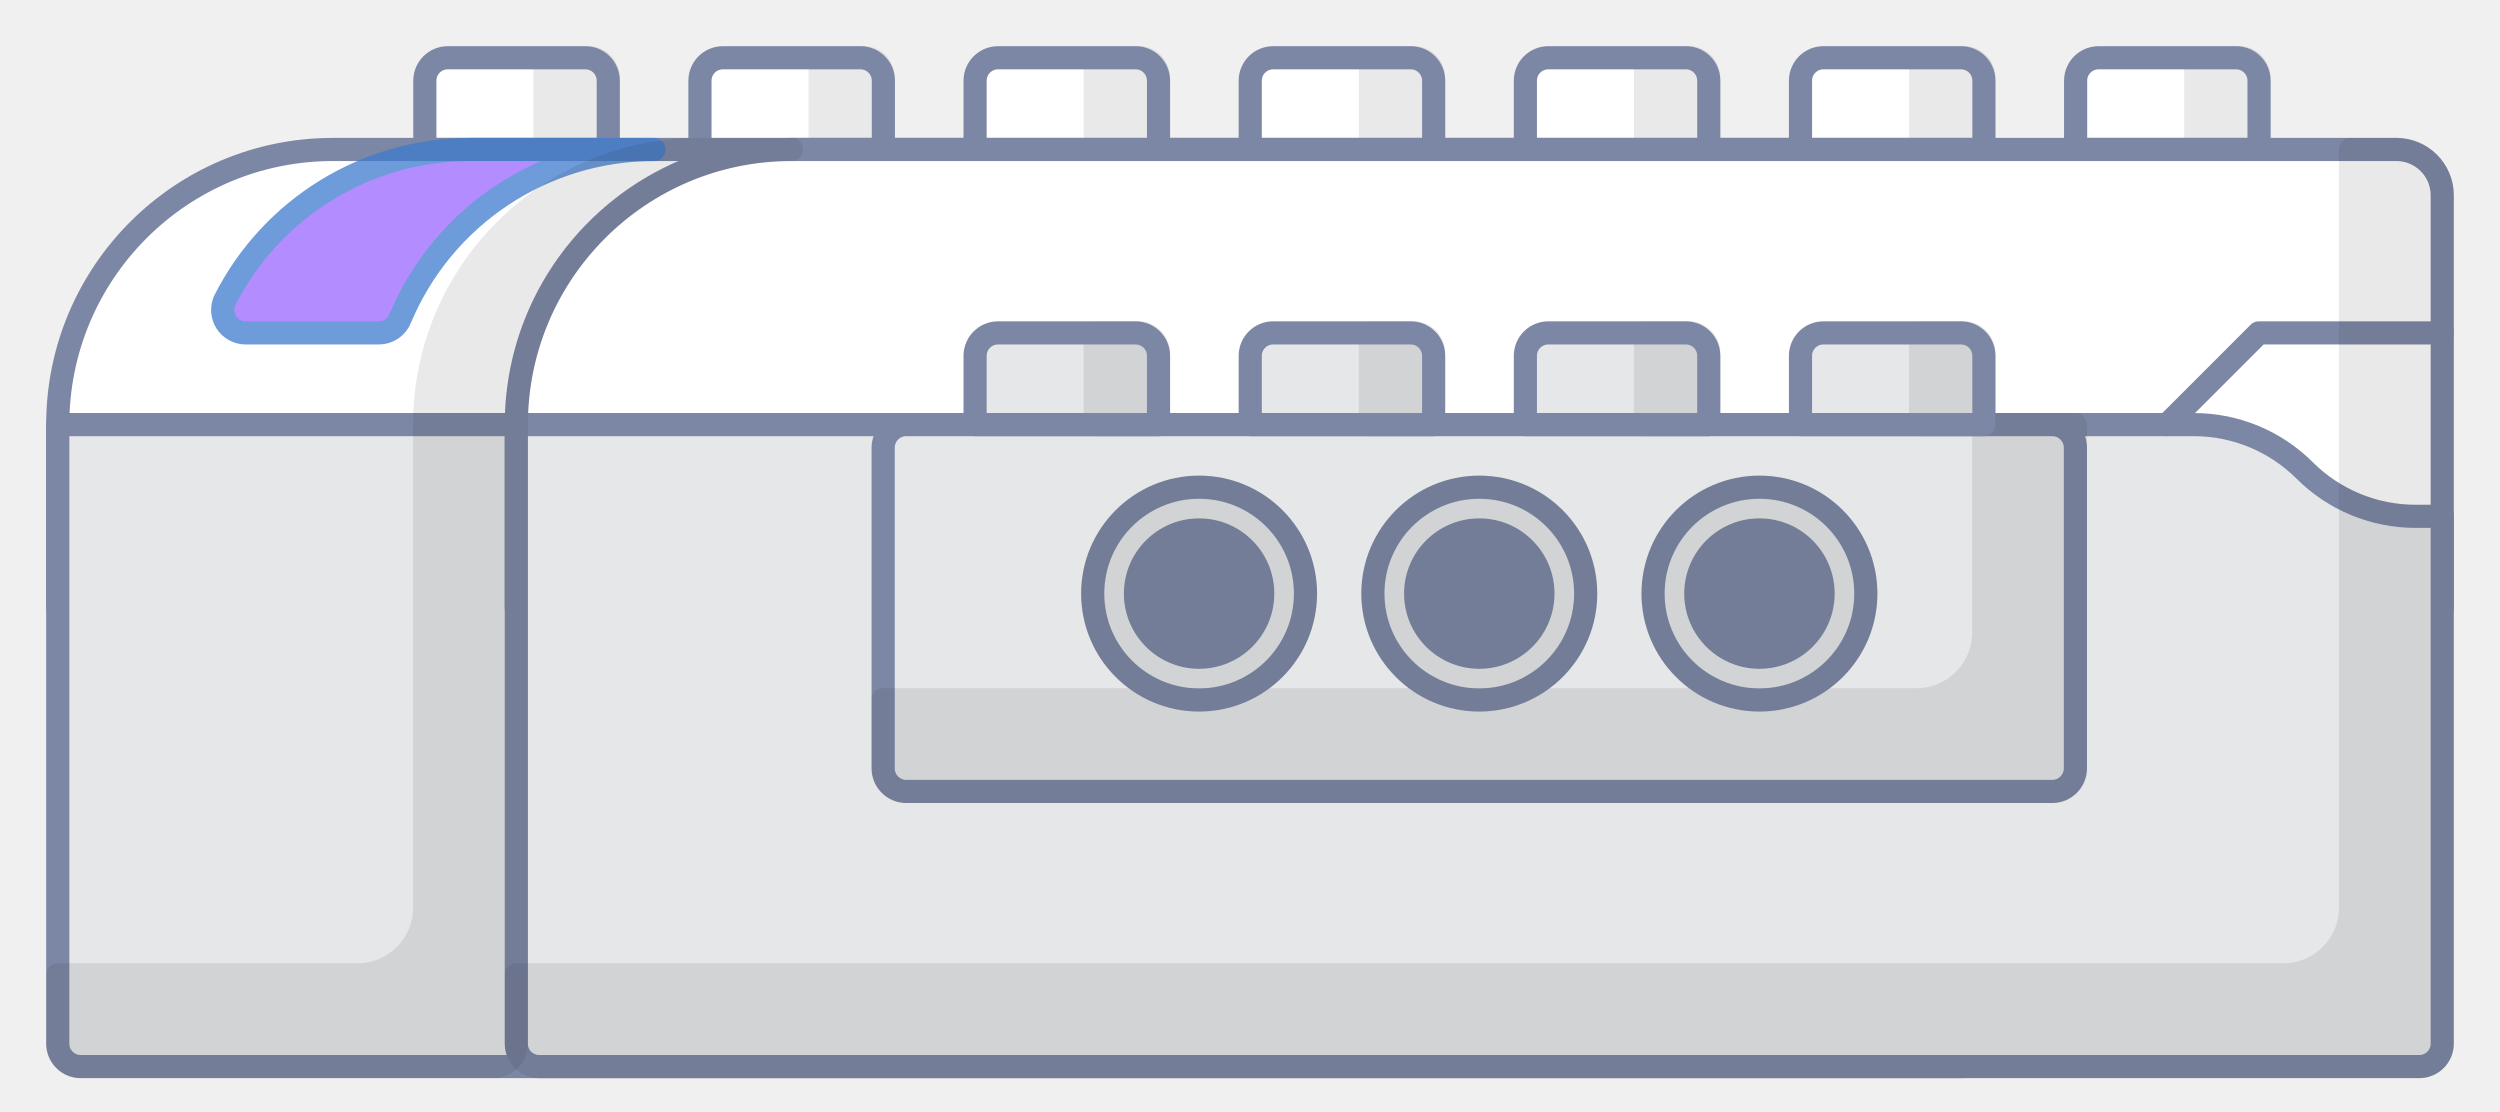
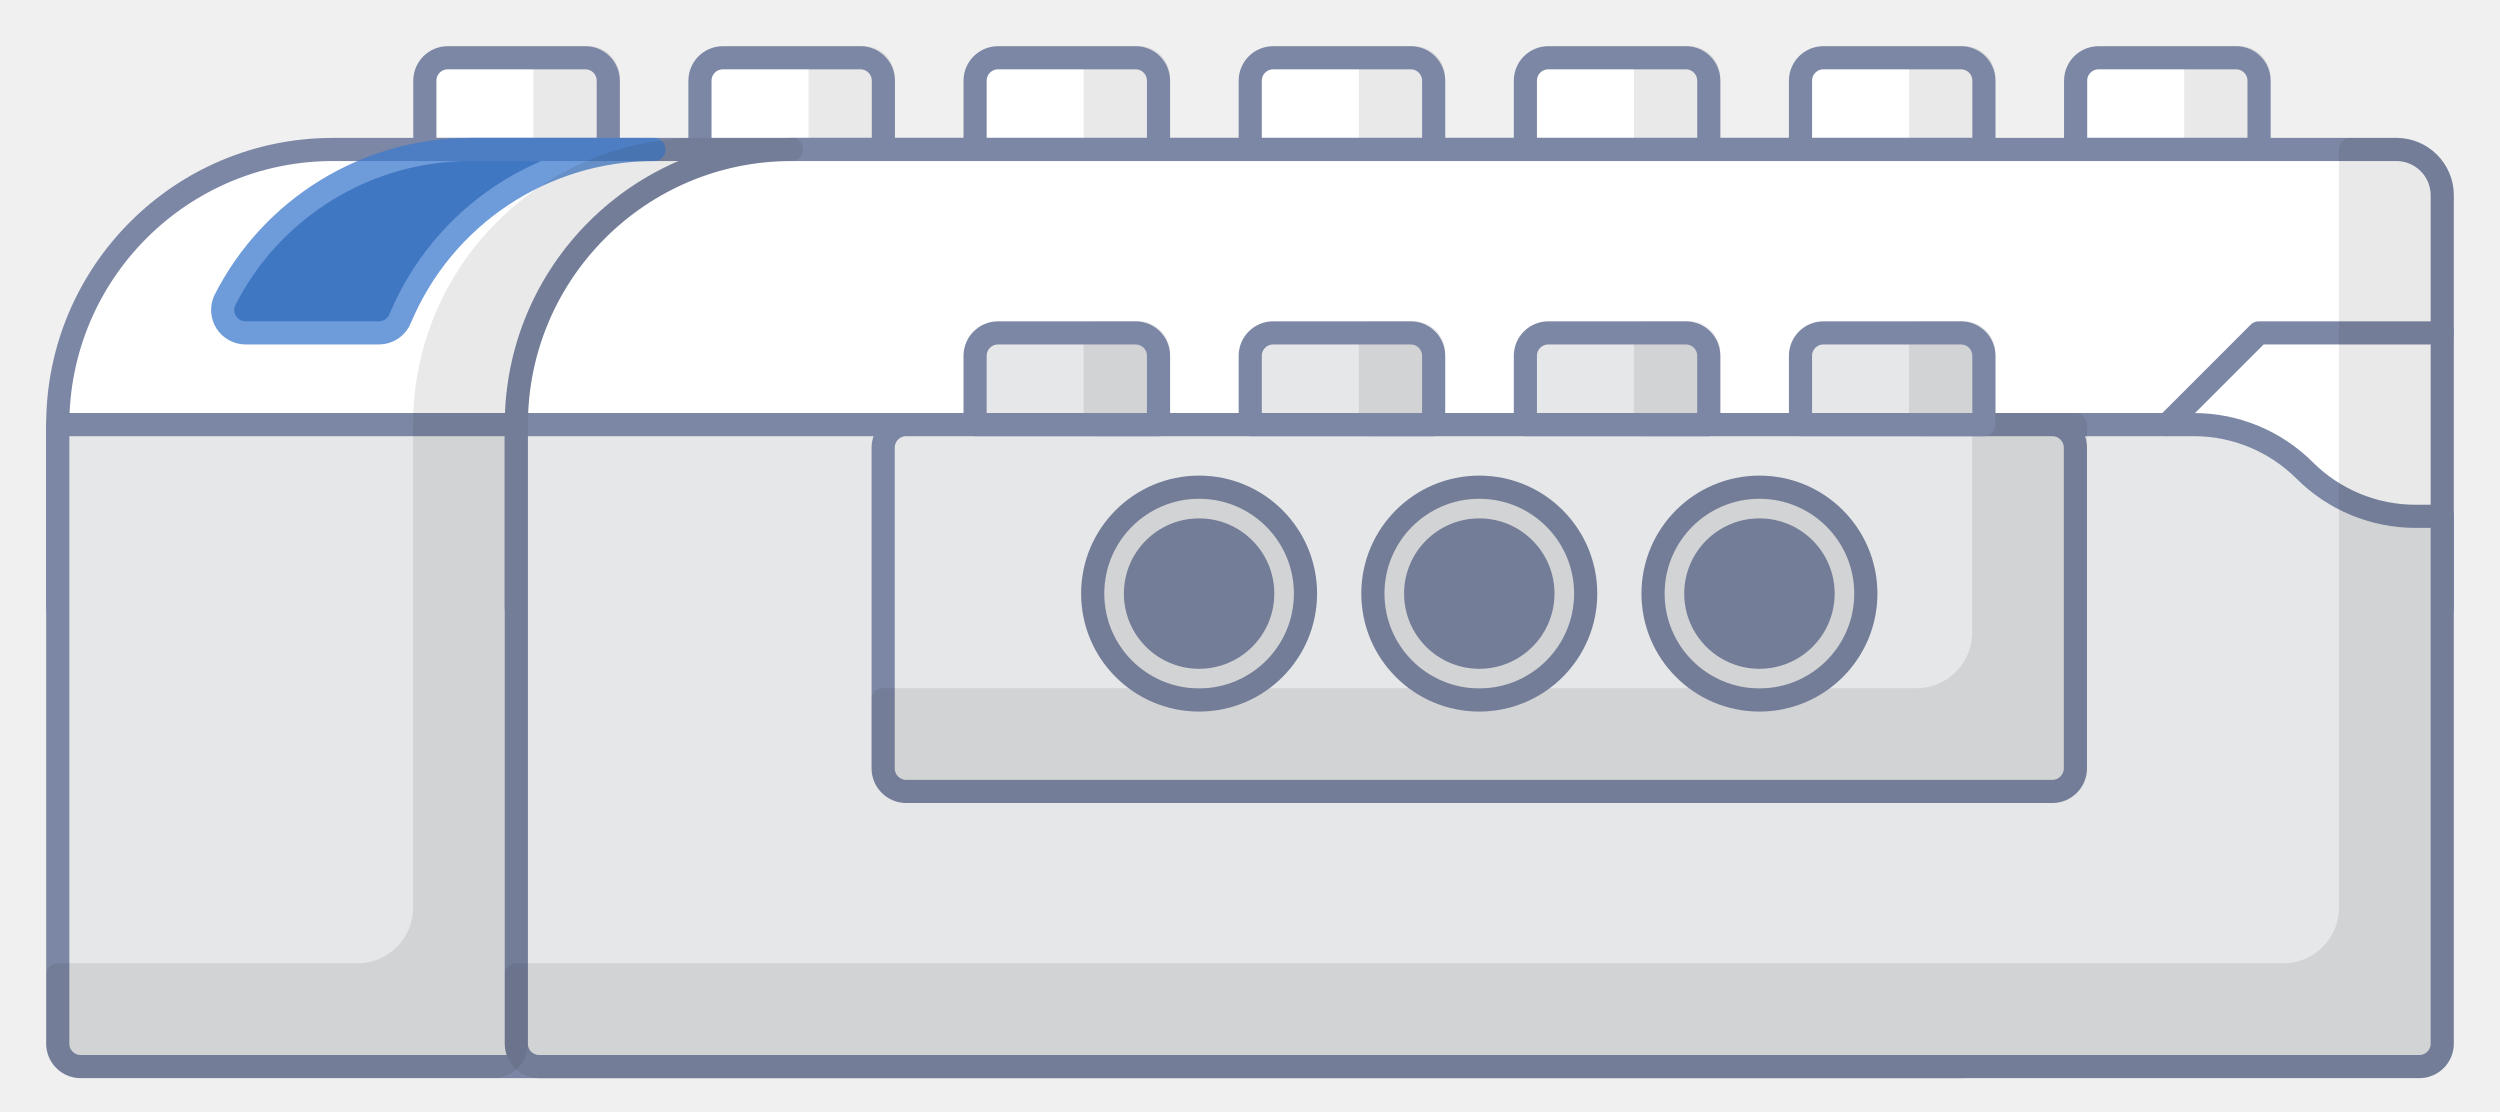
<svg xmlns="http://www.w3.org/2000/svg" width="108px" height="48px" viewBox="0 0 108 48" version="1.1">
  <defs />
  <g id="wedo-illustration" stroke="none" stroke-width="1" fill="none" fill-rule="evenodd">
    <g id="wedo" transform="translate(2, 2)">
      <path d="M17.343,0.495 L23.286,0.495 C23.833,0.495 24.277,0.939 24.277,1.486 L24.277,4.457 L16.353,4.457 L16.353,1.486 C16.353,0.939 16.796,0.495 17.343,0.495 Z" id="Shape" fill="#FFFFFF" fill-rule="nonzero" />
      <path d="M21.543,0.495 L21.543,4.457 L24.267,4.457 L24.267,1.238 C24.235,1.008 24.112,0.8 23.926,0.66 C23.74,0.521 23.506,0.461 23.276,0.495 L21.543,0.495 Z" id="Shape" stroke="#231F20" fill="#231F20" fill-rule="nonzero" opacity="0.1" stroke-linecap="round" stroke-linejoin="round" />
      <path d="M17.343,0.495 L23.286,0.495 C23.833,0.495 24.277,0.939 24.277,1.486 L24.277,4.457 L16.353,4.457 L16.353,1.486 C16.353,0.939 16.796,0.495 17.343,0.495 Z" id="Shape" stroke="#7C87A5" stroke-linecap="round" stroke-linejoin="round" />
      <path d="M12.381,4.457 L81.714,4.457 C82.808,4.457 83.695,5.344 83.695,6.438 L83.695,24.267 L0.495,24.267 L0.495,16.343 C0.495,9.779 5.817,4.457 12.381,4.457 Z" id="Shape" stroke="#7C87A5" fill="#FFFFFF" fill-rule="nonzero" stroke-linecap="round" stroke-linejoin="round" />
-       <path d="M26.248,4.457 C21.461,4.46 17.144,7.333 15.293,11.747 C15.145,12.131 14.774,12.384 14.362,12.381 L8.617,12.381 C8.276,12.383 7.958,12.21 7.774,11.922 C7.591,11.634 7.569,11.273 7.716,10.965 C9.743,6.97 13.844,4.454 18.324,4.457 L26.248,4.457 Z" id="Shape" stroke="#3D79CC" fill="#9966FF" fill-rule="nonzero" opacity="0.75" stroke-linecap="round" stroke-linejoin="round" />
+       <path d="M26.248,4.457 C21.461,4.46 17.144,7.333 15.293,11.747 C15.145,12.131 14.774,12.384 14.362,12.381 L8.617,12.381 C8.276,12.383 7.958,12.21 7.774,11.922 C7.591,11.634 7.569,11.273 7.716,10.965 C9.743,6.97 13.844,4.454 18.324,4.457 L26.248,4.457 Z" id="Shape" stroke="#3D79CC" fill="#004AAD" fill-rule="nonzero" opacity="0.75" stroke-linecap="round" stroke-linejoin="round" />
      <path d="M97.562,6.438 L97.562,24.267 L89.638,24.267 L89.638,6.438 C89.638,5.344 88.751,4.457 87.657,4.457 L95.581,4.457 C96.675,4.457 97.562,5.344 97.562,6.438 Z" id="Shape" stroke="#7C87A5" fill="#FFFFFF" fill-rule="nonzero" stroke-linecap="round" stroke-linejoin="round" />
      <path d="M82.705,44.076 L1.486,44.076 C0.939,44.076 0.495,43.633 0.495,43.086 L0.495,16.343 L72.968,16.343 C74.762,16.344 76.483,17.056 77.752,18.324 C79.022,19.592 80.742,20.304 82.536,20.305 L83.695,20.305 L83.695,43.086 C83.695,43.633 83.252,44.076 82.705,44.076 Z" id="Shape" stroke="#7C87A5" fill="#E6E7E8" fill-rule="nonzero" stroke-linecap="round" stroke-linejoin="round" />
      <path d="M88.658,0.495 L94.6,0.495 C95.147,0.495 95.591,0.939 95.591,1.486 L95.591,4.457 L87.667,4.457 L87.667,1.486 C87.667,0.939 88.11,0.495 88.658,0.495 Z" id="Shape" fill="#FFFFFF" fill-rule="nonzero" />
      <path d="M92.857,0.495 L92.857,4.457 L95.581,4.457 L95.581,1.238 C95.549,1.008 95.427,0.8 95.241,0.66 C95.055,0.521 94.82,0.461 94.59,0.495 L92.857,0.495 Z" id="Shape" stroke="#231F20" fill="#231F20" fill-rule="nonzero" opacity="0.1" stroke-linecap="round" stroke-linejoin="round" />
      <path d="M88.658,0.495 L94.6,0.495 C95.147,0.495 95.591,0.939 95.591,1.486 L95.591,4.457 L87.667,4.457 L87.667,1.486 C87.667,0.939 88.11,0.495 88.658,0.495 Z" id="Shape" stroke="#7C87A5" stroke-linecap="round" stroke-linejoin="round" />
      <path d="M76.772,0.495 L82.715,0.495 C83.262,0.495 83.705,0.939 83.705,1.486 L83.705,4.457 L75.781,4.457 L75.781,1.486 C75.781,0.939 76.225,0.495 76.772,0.495 Z" id="Shape" fill="#FFFFFF" fill-rule="nonzero" />
      <path d="M80.971,0.495 L80.971,4.457 L83.695,4.457 L83.695,1.238 C83.663,1.008 83.541,0.8 83.355,0.66 C83.169,0.521 82.935,0.461 82.705,0.495 L80.971,0.495 Z" id="Shape" stroke="#231F20" fill="#231F20" fill-rule="nonzero" opacity="0.1" stroke-linecap="round" stroke-linejoin="round" />
      <path d="M76.772,0.495 L82.715,0.495 C83.262,0.495 83.705,0.939 83.705,1.486 L83.705,4.457 L75.781,4.457 L75.781,1.486 C75.781,0.939 76.225,0.495 76.772,0.495 Z" id="Shape" stroke="#7C87A5" stroke-linecap="round" stroke-linejoin="round" />
      <path d="M64.886,0.495 L70.829,0.495 C71.376,0.495 71.819,0.939 71.819,1.486 L71.819,4.457 L63.896,4.457 L63.896,1.486 C63.896,0.939 64.339,0.495 64.886,0.495 Z" id="Shape" fill="#FFFFFF" fill-rule="nonzero" />
      <path d="M69.086,0.495 L69.086,4.457 L71.81,4.457 L71.81,1.238 C71.778,1.008 71.655,0.8 71.469,0.66 C71.283,0.521 71.049,0.461 70.819,0.495 L69.086,0.495 Z" id="Shape" stroke="#231F20" fill="#231F20" fill-rule="nonzero" opacity="0.1" stroke-linecap="round" stroke-linejoin="round" />
      <path d="M64.886,0.495 L70.829,0.495 C71.376,0.495 71.819,0.939 71.819,1.486 L71.819,4.457 L63.896,4.457 L63.896,1.486 C63.896,0.939 64.339,0.495 64.886,0.495 Z" id="Shape" stroke="#7C87A5" stroke-linecap="round" stroke-linejoin="round" />
      <path d="M53,0.495 L58.943,0.495 C59.49,0.495 59.934,0.939 59.934,1.486 L59.934,4.457 L52.01,4.457 L52.01,1.486 C52.01,0.939 52.453,0.495 53,0.495 Z" id="Shape" fill="#FFFFFF" fill-rule="nonzero" />
      <path d="M57.2,0.495 L57.2,4.457 L59.924,4.457 L59.924,1.238 C59.892,1.008 59.769,0.8 59.583,0.66 C59.397,0.521 59.163,0.461 58.933,0.495 L57.2,0.495 Z" id="Shape" stroke="#231F20" fill="#231F20" fill-rule="nonzero" opacity="0.1" stroke-linecap="round" stroke-linejoin="round" />
      <path d="M53,0.495 L58.943,0.495 C59.49,0.495 59.934,0.939 59.934,1.486 L59.934,4.457 L52.01,4.457 L52.01,1.486 C52.01,0.939 52.453,0.495 53,0.495 Z" id="Shape" stroke="#7C87A5" stroke-linecap="round" stroke-linejoin="round" />
      <path d="M41.115,0.495 L47.058,0.495 C47.605,0.495 48.048,0.939 48.048,1.486 L48.048,4.457 L40.124,4.457 L40.124,1.486 C40.124,0.939 40.568,0.495 41.115,0.495 Z" id="Shape" fill="#FFFFFF" fill-rule="nonzero" />
      <path d="M45.314,0.495 L45.314,4.457 L48.038,4.457 L48.038,1.238 C48.006,1.008 47.884,0.8 47.698,0.66 C47.512,0.521 47.278,0.461 47.048,0.495 L45.314,0.495 Z" id="Shape" stroke="#231F20" fill="#231F20" fill-rule="nonzero" opacity="0.1" stroke-linecap="round" stroke-linejoin="round" />
      <path d="M41.115,0.495 L47.058,0.495 C47.605,0.495 48.048,0.939 48.048,1.486 L48.048,4.457 L40.124,4.457 L40.124,1.486 C40.124,0.939 40.568,0.495 41.115,0.495 Z" id="Shape" stroke="#7C87A5" stroke-linecap="round" stroke-linejoin="round" />
      <path d="M29.229,0.495 L35.172,0.495 C35.719,0.495 36.162,0.939 36.162,1.486 L36.162,4.457 L28.238,4.457 L28.238,1.486 C28.238,0.939 28.682,0.495 29.229,0.495 Z" id="Shape" fill="#FFFFFF" fill-rule="nonzero" />
      <path d="M33.429,0.495 L33.429,4.457 L36.152,4.457 L36.152,1.238 C36.121,1.008 35.998,0.8 35.812,0.66 C35.626,0.521 35.392,0.461 35.162,0.495 L33.429,0.495 Z" id="Shape" stroke="#231F20" fill="#231F20" fill-rule="nonzero" opacity="0.1" stroke-linecap="round" stroke-linejoin="round" />
      <path d="M29.229,0.495 L35.172,0.495 C35.719,0.495 36.162,0.939 36.162,1.486 L36.162,4.457 L28.238,4.457 L28.238,1.486 C28.238,0.939 28.682,0.495 29.229,0.495 Z" id="Shape" stroke="#7C87A5" stroke-linecap="round" stroke-linejoin="round" />
      <path d="M32.19,4.457 L101.524,4.457 C102.618,4.457 103.505,5.344 103.505,6.438 L103.505,24.267 L20.305,24.267 L20.305,16.343 C20.305,9.779 25.626,4.457 32.19,4.457 Z" id="Shape" stroke="#7C87A5" fill="#FFFFFF" fill-rule="nonzero" stroke-linecap="round" stroke-linejoin="round" />
      <path d="M102.514,44.076 L21.295,44.076 C20.748,44.076 20.305,43.633 20.305,43.086 L20.305,16.343 L92.778,16.343 C94.572,16.344 96.292,17.056 97.562,18.324 C98.831,19.592 100.552,20.304 102.346,20.305 L103.505,20.305 L103.505,43.086 C103.505,43.633 103.061,44.076 102.514,44.076 Z" id="Shape" stroke="#7C87A5" fill="#E6E7E8" fill-rule="nonzero" stroke-linecap="round" stroke-linejoin="round" />
      <rect id="Rectangle-path" stroke="#7C87A5" fill="#E6E7E8" fill-rule="nonzero" stroke-linecap="round" stroke-linejoin="round" x="36.152" y="16.343" width="51.505" height="15.848" rx="1" />
      <polyline id="Shape" stroke="#7C87A5" stroke-linecap="round" stroke-linejoin="round" points="91.619 16.343 95.581 12.381 103.505 12.381" />
      <path d="M87.657,16.343 L87.657,31.2 C87.657,31.747 87.214,32.19 86.667,32.19 L37.143,32.19 C36.596,32.19 36.152,31.747 36.152,31.2 L36.152,28.229 L80.793,28.229 C82.396,28.229 83.695,26.929 83.695,25.326 L83.695,16.343 L87.657,16.343 Z" id="Shape" stroke="#231F20" fill="#231F20" fill-rule="nonzero" opacity="0.1" stroke-linecap="round" stroke-linejoin="round" />
      <path d="M103.505,6.438 L103.505,43.086 C103.505,43.633 103.061,44.076 102.514,44.076 L21.295,44.076 C20.748,44.076 20.305,43.633 20.305,43.086 L20.305,40.114 L96.641,40.114 C98.244,40.114 99.543,38.815 99.543,37.212 L99.543,4.457 L101.524,4.457 C102.618,4.457 103.505,5.344 103.505,6.438 Z" id="Shape" stroke="#231F20" fill="#231F20" fill-rule="nonzero" opacity="0.1" stroke-linecap="round" stroke-linejoin="round" />
      <path d="M32.19,4.457 C25.626,4.457 20.305,9.779 20.305,16.343 L20.305,43.086 C20.305,43.633 19.861,44.076 19.314,44.076 L1.486,44.076 C0.939,44.076 0.495,43.633 0.495,43.086 L0.495,40.114 L13.441,40.114 C15.044,40.114 16.343,38.815 16.343,37.212 L16.343,16.343 C16.343,9.779 21.664,4.457 28.229,4.457 L32.19,4.457 Z" id="Shape" stroke="#231F20" fill="#231F20" fill-rule="nonzero" opacity="0.1" stroke-linecap="round" stroke-linejoin="round" />
      <path d="M76.772,12.381 L82.715,12.381 C83.262,12.381 83.705,12.824 83.705,13.371 L83.705,16.343 L75.781,16.343 L75.781,13.371 C75.781,12.824 76.225,12.381 76.772,12.381 Z" id="Shape" fill="#E6E7E8" fill-rule="nonzero" />
      <path d="M80.971,12.381 L80.971,16.343 L83.695,16.343 L83.695,13.124 C83.663,12.893 83.541,12.685 83.355,12.546 C83.169,12.406 82.935,12.347 82.705,12.381 L80.971,12.381 Z" id="Shape" stroke="#231F20" fill="#231F20" fill-rule="nonzero" opacity="0.1" stroke-linecap="round" stroke-linejoin="round" />
      <path d="M76.772,12.381 L82.715,12.381 C83.262,12.381 83.705,12.824 83.705,13.371 L83.705,16.343 L75.781,16.343 L75.781,13.371 C75.781,12.824 76.225,12.381 76.772,12.381 Z" id="Shape" stroke="#7C87A5" stroke-linecap="round" stroke-linejoin="round" />
      <path d="M41.115,12.381 L47.058,12.381 C47.605,12.381 48.048,12.824 48.048,13.371 L48.048,16.343 L40.124,16.343 L40.124,13.371 C40.124,12.824 40.568,12.381 41.115,12.381 Z" id="Shape" fill="#E6E7E8" fill-rule="nonzero" />
      <path d="M45.314,12.381 L45.314,16.343 L48.038,16.343 L48.038,13.124 C48.006,12.893 47.884,12.685 47.698,12.546 C47.512,12.406 47.278,12.347 47.048,12.381 L45.314,12.381 Z" id="Shape" stroke="#231F20" fill="#231F20" fill-rule="nonzero" opacity="0.1" stroke-linecap="round" stroke-linejoin="round" />
      <path d="M41.115,12.381 L47.058,12.381 C47.605,12.381 48.048,12.824 48.048,13.371 L48.048,16.343 L40.124,16.343 L40.124,13.371 C40.124,12.824 40.568,12.381 41.115,12.381 Z" id="Shape" stroke="#7C87A5" stroke-linecap="round" stroke-linejoin="round" />
      <path d="M64.886,12.381 L70.829,12.381 C71.376,12.381 71.819,12.824 71.819,13.371 L71.819,16.343 L63.896,16.343 L63.896,13.371 C63.896,12.824 64.339,12.381 64.886,12.381 Z" id="Shape" fill="#E6E7E8" fill-rule="nonzero" />
      <path d="M69.086,12.381 L69.086,16.343 L71.81,16.343 L71.81,13.124 C71.778,12.893 71.655,12.685 71.469,12.546 C71.283,12.406 71.049,12.347 70.819,12.381 L69.086,12.381 Z" id="Shape" stroke="#231F20" fill="#231F20" fill-rule="nonzero" opacity="0.1" stroke-linecap="round" stroke-linejoin="round" />
      <path d="M64.886,12.381 L70.829,12.381 C71.376,12.381 71.819,12.824 71.819,13.371 L71.819,16.343 L63.896,16.343 L63.896,13.371 C63.896,12.824 64.339,12.381 64.886,12.381 Z" id="Shape" stroke="#7C87A5" stroke-linecap="round" stroke-linejoin="round" />
      <path d="M53,12.381 L58.943,12.381 C59.49,12.381 59.934,12.824 59.934,13.371 L59.934,16.343 L52.01,16.343 L52.01,13.371 C52.01,12.824 52.453,12.381 53,12.381 Z" id="Shape" fill="#E6E7E8" fill-rule="nonzero" />
      <path d="M57.2,12.381 L57.2,16.343 L59.924,16.343 L59.924,13.124 C59.892,12.893 59.769,12.685 59.583,12.546 C59.397,12.406 59.163,12.347 58.933,12.381 L57.2,12.381 Z" id="Shape" stroke="#231F20" fill="#231F20" fill-rule="nonzero" opacity="0.1" stroke-linecap="round" stroke-linejoin="round" />
      <path d="M53,12.381 L58.943,12.381 C59.49,12.381 59.934,12.824 59.934,13.371 L59.934,16.343 L52.01,16.343 L52.01,13.371 C52.01,12.824 52.453,12.381 53,12.381 Z" id="Shape" stroke="#7C87A5" stroke-linecap="round" stroke-linejoin="round" />
      <circle id="Oval" stroke="#7C87A5" stroke-linecap="round" stroke-linejoin="round" cx="49.801" cy="23.643" r="4.596" />
      <circle id="Oval" fill="#7C87A5" fill-rule="nonzero" cx="49.801" cy="23.643" r="3.249" />
      <circle id="Oval" stroke="#231F20" fill="#231F20" fill-rule="nonzero" opacity="0.1" stroke-linecap="round" stroke-linejoin="round" cx="49.801" cy="23.643" r="4.596" />
      <circle id="Oval" stroke="#7C87A5" stroke-linecap="round" stroke-linejoin="round" cx="61.905" cy="23.643" r="4.596" />
      <circle id="Oval" fill="#7C87A5" fill-rule="nonzero" cx="61.905" cy="23.643" r="3.249" />
      <circle id="Oval" stroke="#231F20" fill="#231F20" fill-rule="nonzero" opacity="0.1" stroke-linecap="round" stroke-linejoin="round" cx="61.905" cy="23.643" r="4.596" />
      <circle id="Oval" stroke="#7C87A5" stroke-linecap="round" stroke-linejoin="round" cx="74.008" cy="23.643" r="4.596" />
      <circle id="Oval" fill="#7C87A5" fill-rule="nonzero" cx="74.008" cy="23.643" r="3.249" />
      <circle id="Oval" stroke="#231F20" fill="#231F20" fill-rule="nonzero" opacity="0.1" stroke-linecap="round" stroke-linejoin="round" cx="74.008" cy="23.643" r="4.596" />
    </g>
  </g>
</svg>
